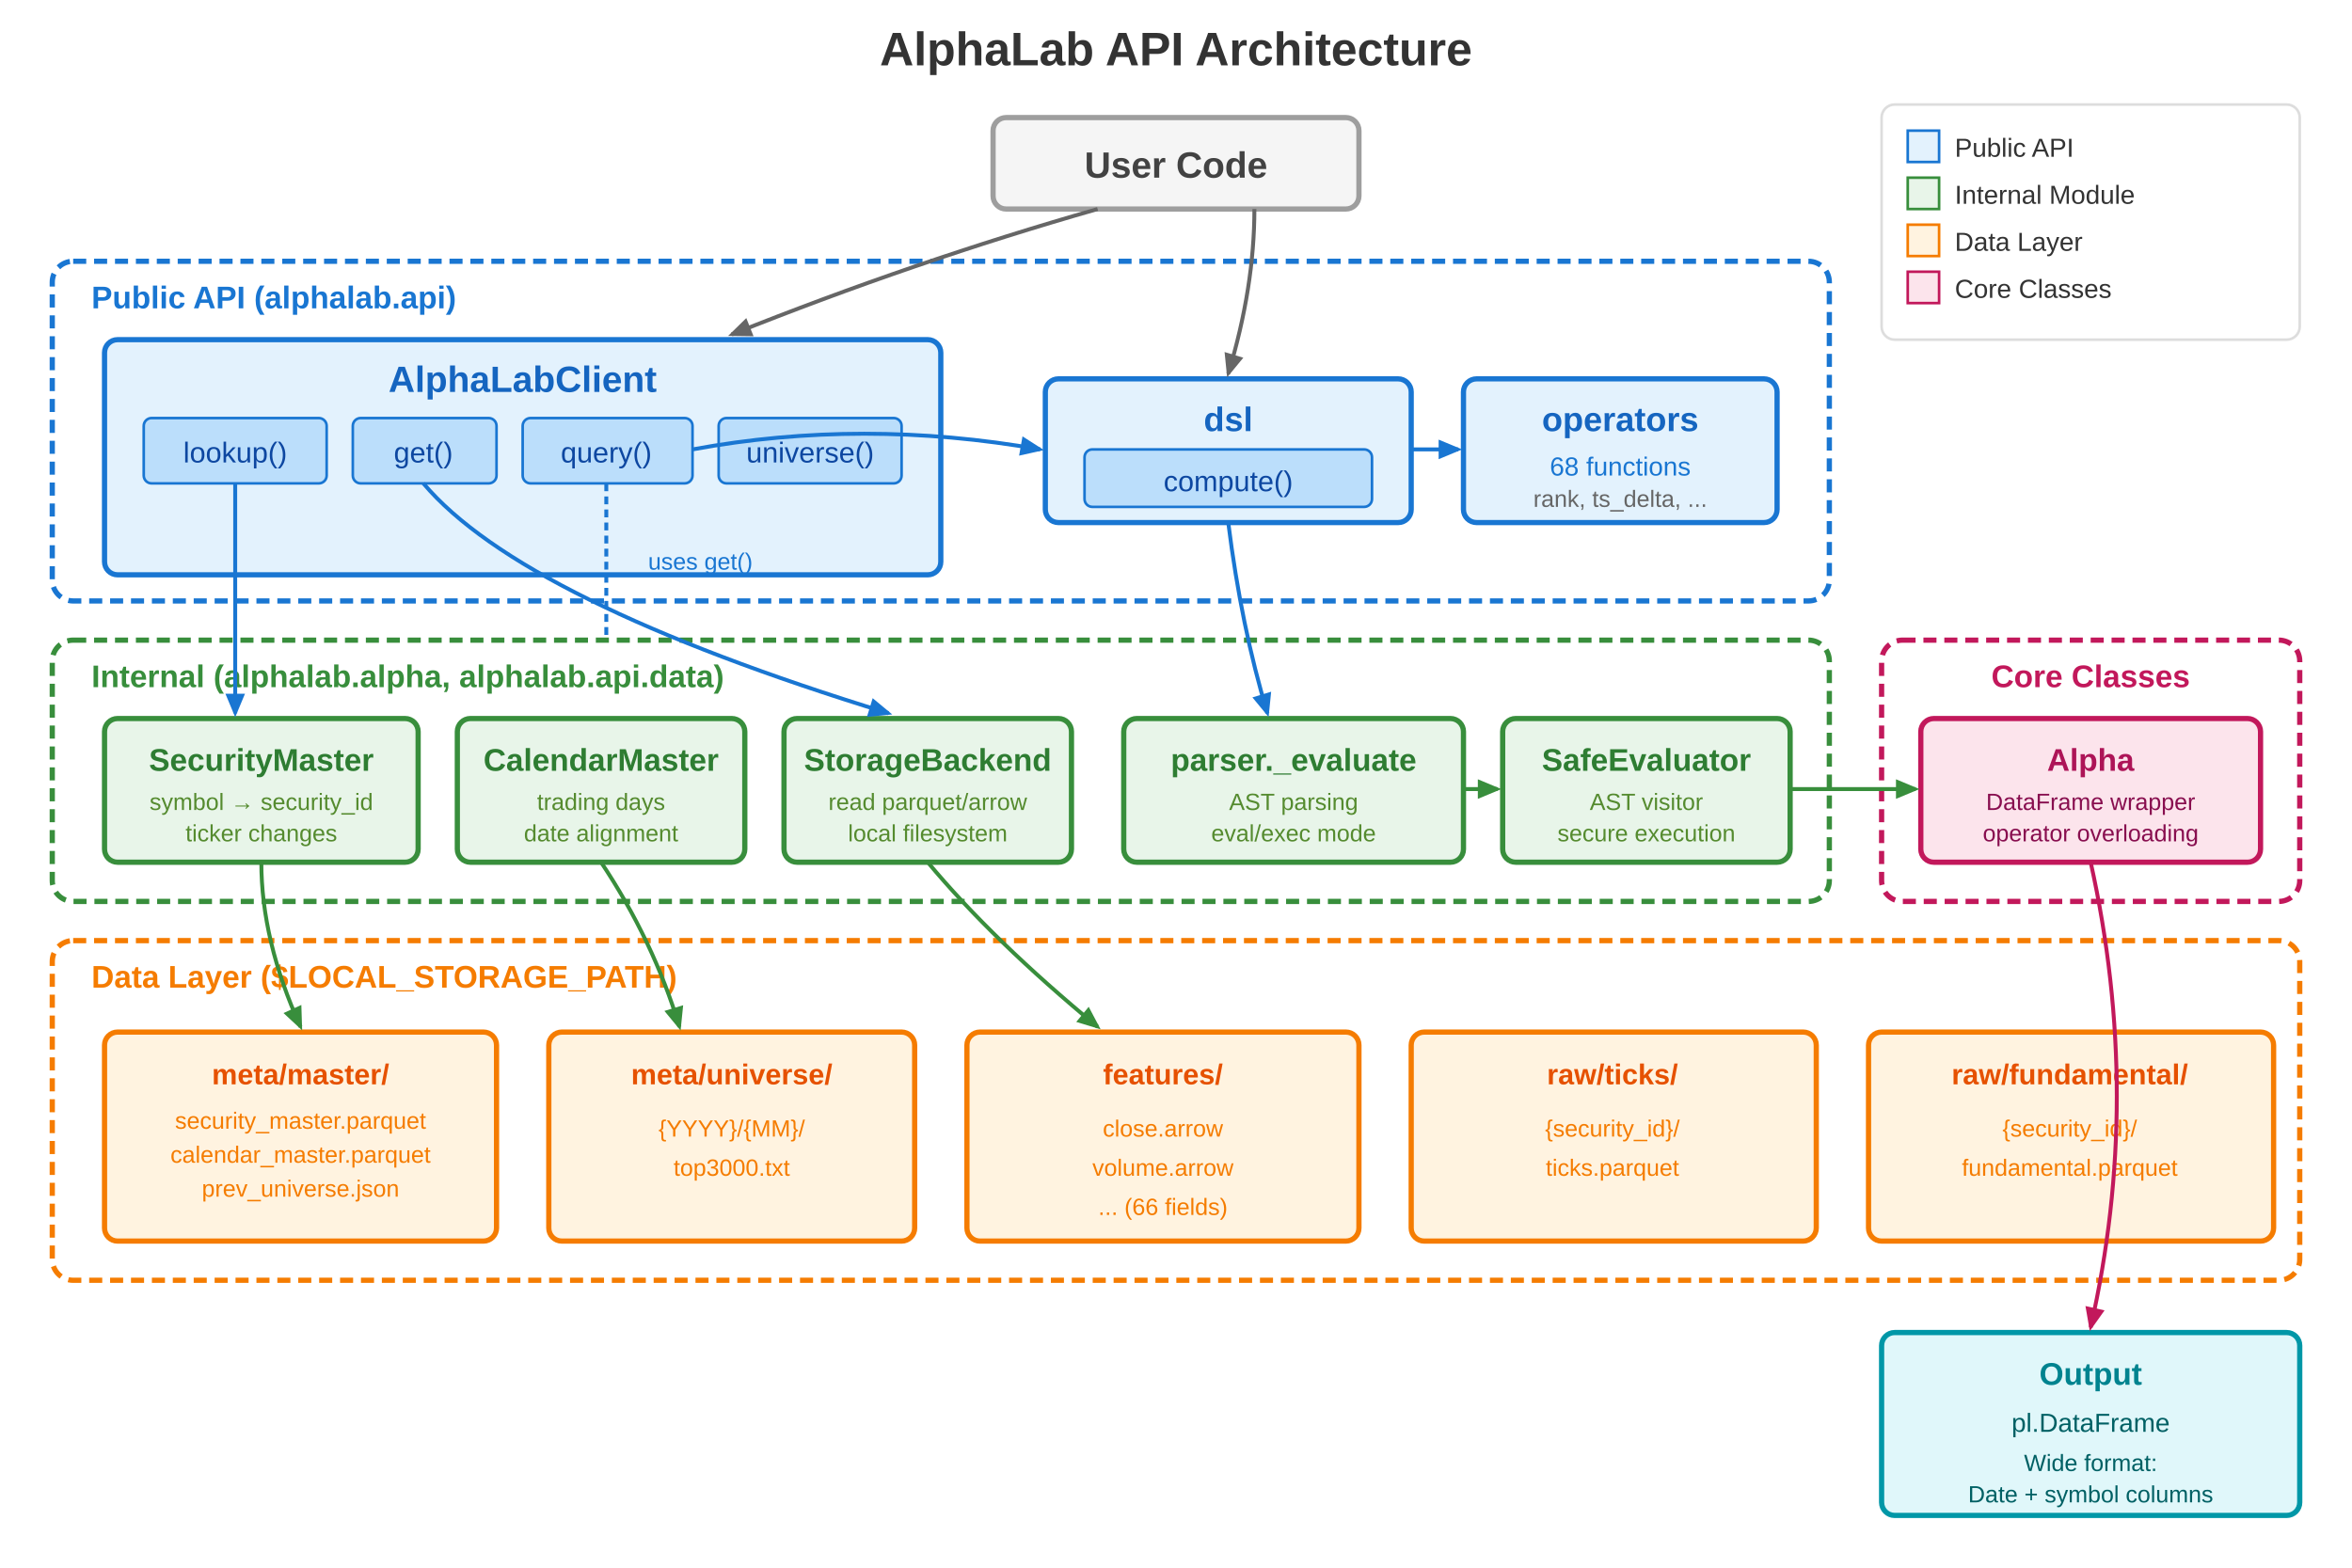
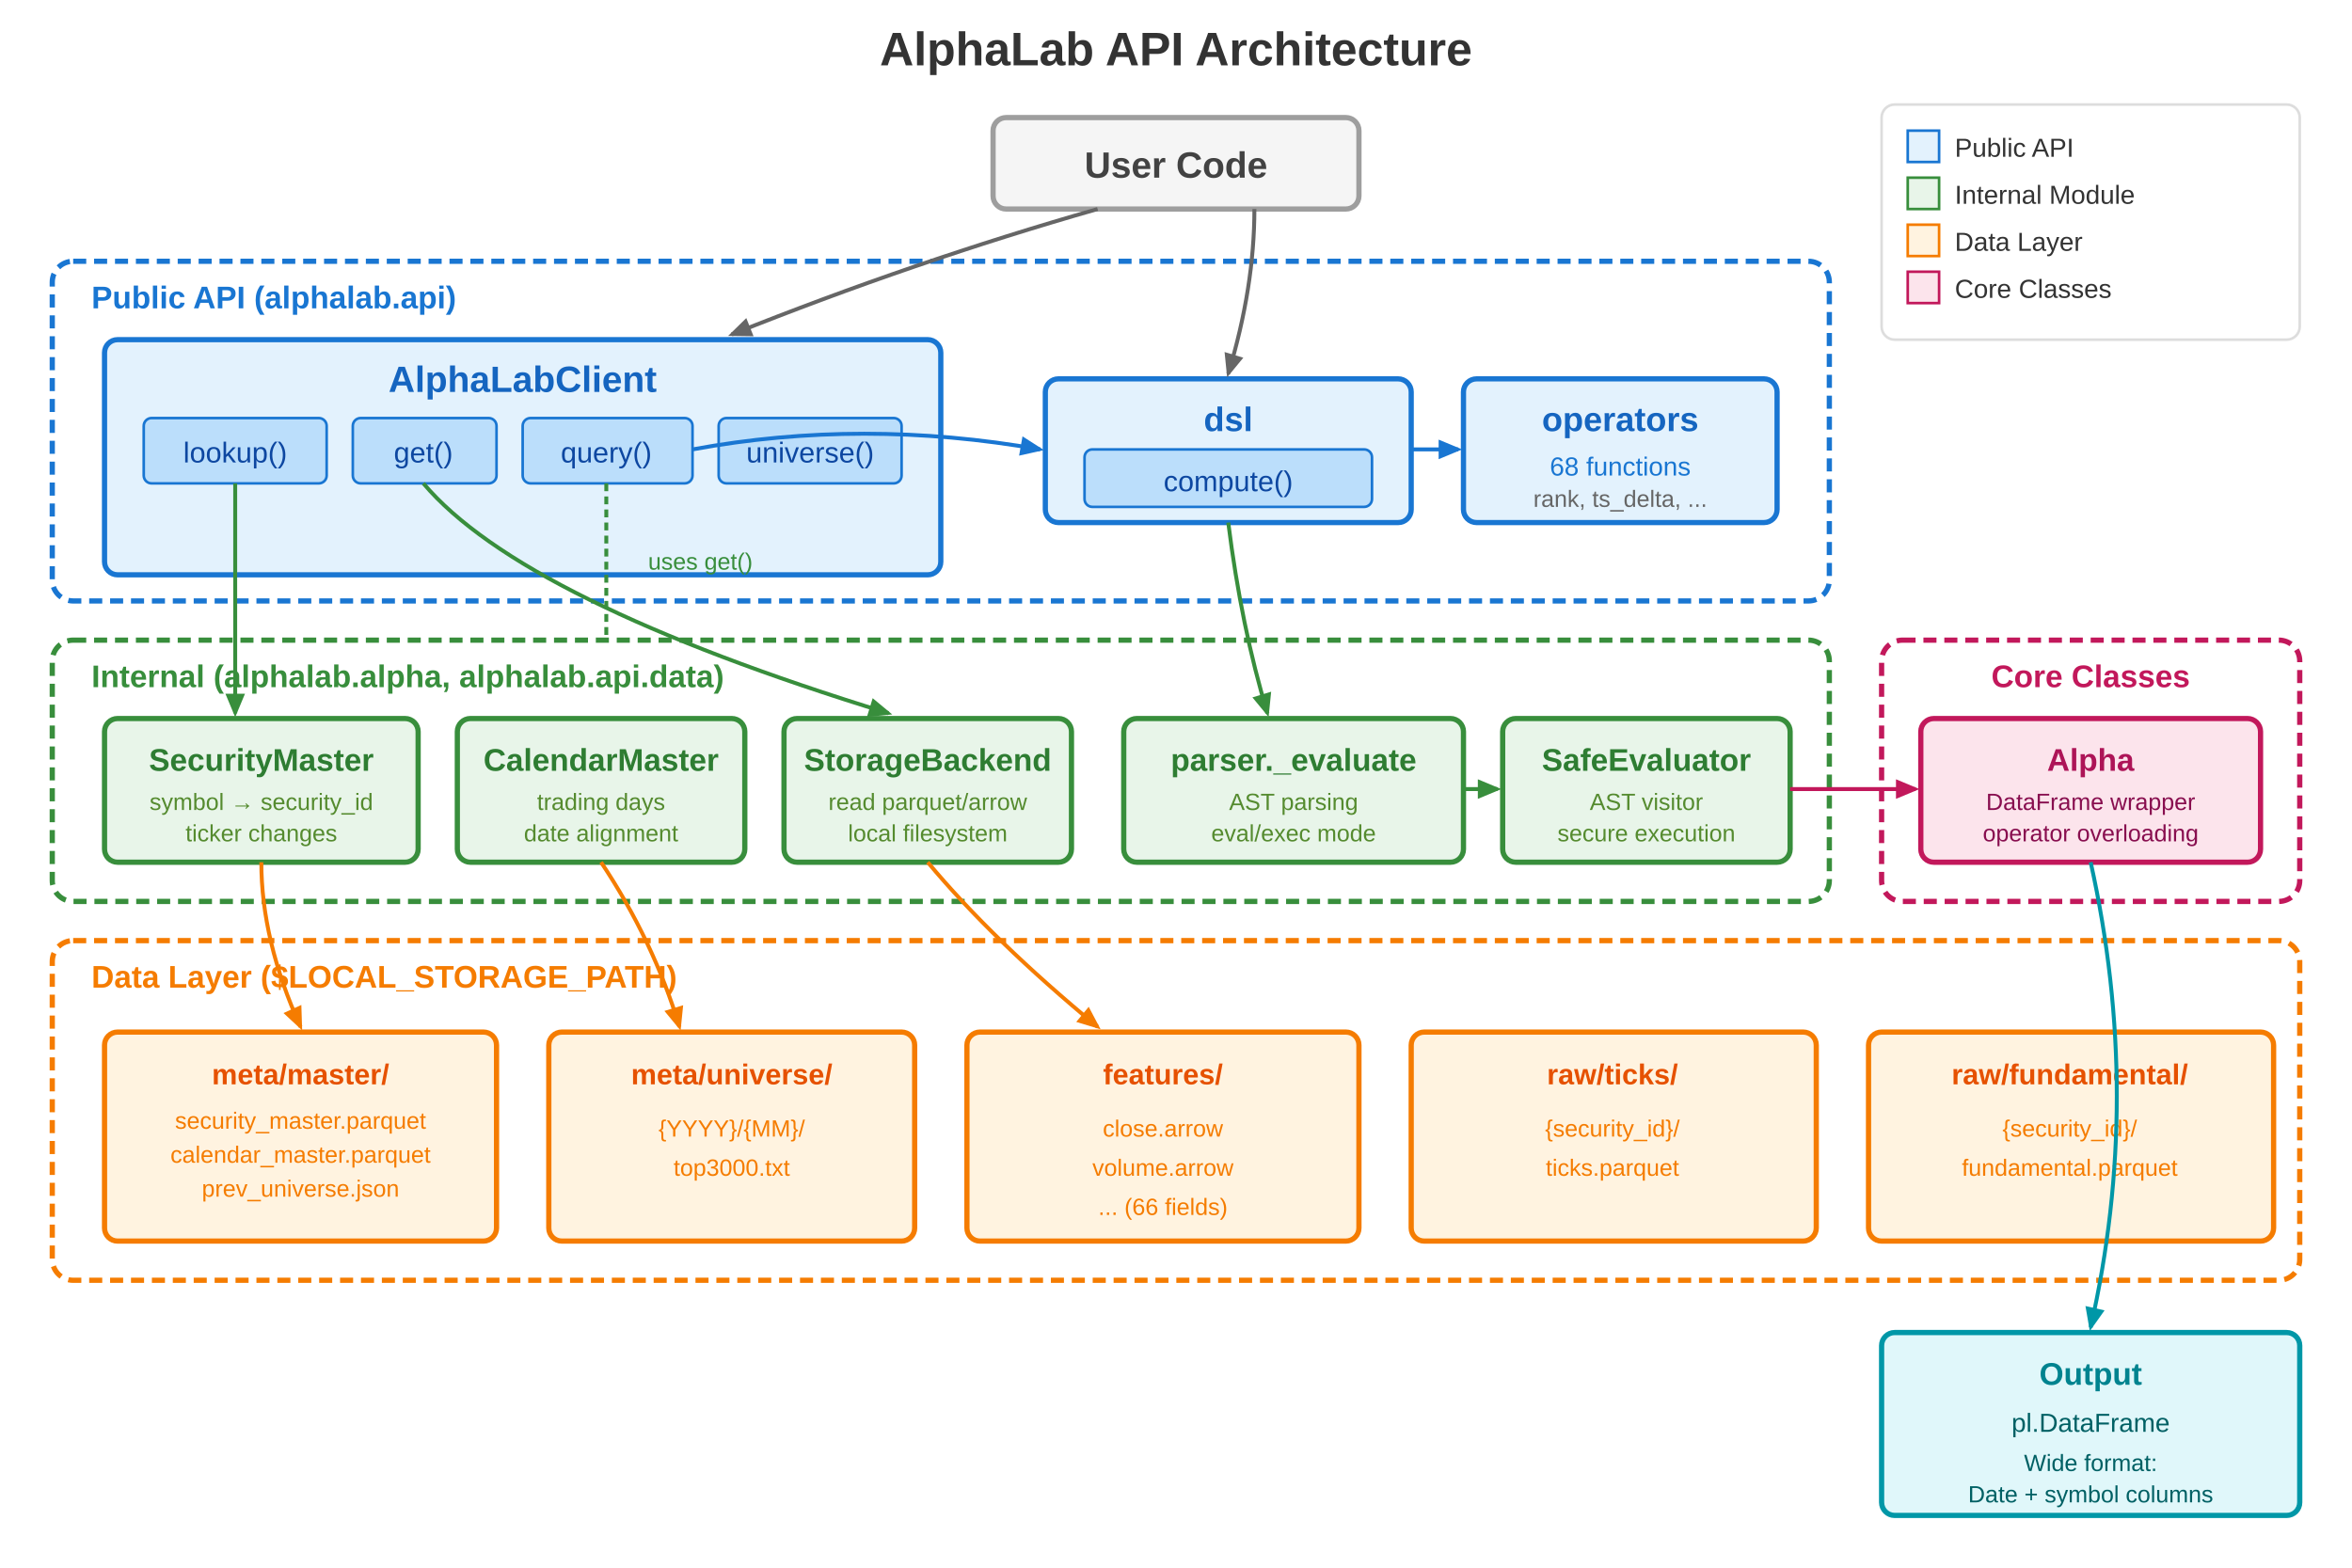
<svg xmlns="http://www.w3.org/2000/svg" viewBox="0 0 900 600">
  <defs>
    <marker id="arrow" markerWidth="6" markerHeight="5" refX="5" refY="2.5" orient="auto">
      <polygon points="0 0, 6 2.5, 0 5" fill="#666" />
    </marker>
    <marker id="arrow-blue" markerWidth="6" markerHeight="5" refX="5" refY="2.5" orient="auto">
      <polygon points="0 0, 6 2.5, 0 5" fill="#1976d2" />
    </marker>
    <marker id="arrow-green" markerWidth="6" markerHeight="5" refX="5" refY="2.5" orient="auto">
      <polygon points="0 0, 6 2.5, 0 5" fill="#388e3c" />
    </marker>
    <marker id="arrow-pink" markerWidth="6" markerHeight="5" refX="5" refY="2.5" orient="auto">
      <polygon points="0 0, 6 2.5, 0 5" fill="#c2185b" />
    </marker>
    <marker id="arrow-orange" markerWidth="6" markerHeight="5" refX="5" refY="2.5" orient="auto">
      <polygon points="0 0, 6 2.5, 0 5" fill="#f57c00" />
    </marker>
    <marker id="arrow-cyan" markerWidth="6" markerHeight="5" refX="5" refY="2.5" orient="auto">
      <polygon points="0 0, 6 2.5, 0 5" fill="#0097a7" />
    </marker>
  </defs>
  <text x="450" y="25" text-anchor="middle" font-family="Arial, sans-serif" font-size="18" font-weight="bold" fill="#333">AlphaLab API Architecture</text>
  <rect x="720" y="40" width="160" height="90" rx="5" fill="none" stroke="#ddd" stroke-width="1" />
  <rect x="730" y="50" width="12" height="12" fill="#e3f2fd" stroke="#1976d2" />
  <text x="748" y="60" font-family="Arial, sans-serif" font-size="10" fill="#333">Public API</text>
  <rect x="730" y="68" width="12" height="12" fill="#e8f5e9" stroke="#388e3c" />
  <text x="748" y="78" font-family="Arial, sans-serif" font-size="10" fill="#333">Internal Module</text>
  <rect x="730" y="86" width="12" height="12" fill="#fff3e0" stroke="#f57c00" />
  <text x="748" y="96" font-family="Arial, sans-serif" font-size="10" fill="#333">Data Layer</text>
  <rect x="730" y="104" width="12" height="12" fill="#fce4ec" stroke="#c2185b" />
  <text x="748" y="114" font-family="Arial, sans-serif" font-size="10" fill="#333">Core Classes</text>
  <rect x="380" y="45" width="140" height="35" rx="5" fill="#f5f5f5" stroke="#9e9e9e" stroke-width="2" />
  <text x="450" y="68" text-anchor="middle" font-family="Arial, sans-serif" font-size="14" font-weight="bold" fill="#424242">User Code</text>
  <rect x="20" y="100" width="680" height="130" rx="8" fill="none" stroke="#1976d2" stroke-width="2" stroke-dasharray="5,3" />
  <text x="35" y="118" font-family="Arial, sans-serif" font-size="12" font-weight="bold" fill="#1976d2">Public API (alphalab.api)</text>
  <rect x="40" y="130" width="320" height="90" rx="5" fill="#e3f2fd" stroke="#1976d2" stroke-width="2" />
  <text x="200" y="150" text-anchor="middle" font-family="Arial, sans-serif" font-size="14" font-weight="bold" fill="#1565c0">AlphaLabClient</text>
  <rect x="55" y="160" width="70" height="25" rx="3" fill="#bbdefb" stroke="#1976d2" />
  <text x="90" y="177" text-anchor="middle" font-family="Arial, sans-serif" font-size="11" fill="#0d47a1">lookup()</text>
  <rect x="135" y="160" width="55" height="25" rx="3" fill="#bbdefb" stroke="#1976d2" />
  <text x="162" y="177" text-anchor="middle" font-family="Arial, sans-serif" font-size="11" fill="#0d47a1">get()</text>
  <rect x="200" y="160" width="65" height="25" rx="3" fill="#bbdefb" stroke="#1976d2" />
  <text x="232" y="177" text-anchor="middle" font-family="Arial, sans-serif" font-size="11" fill="#0d47a1">query()</text>
  <rect x="275" y="160" width="70" height="25" rx="3" fill="#bbdefb" stroke="#1976d2" />
  <text x="310" y="177" text-anchor="middle" font-family="Arial, sans-serif" font-size="11" fill="#0d47a1">universe()</text>
  <rect x="400" y="145" width="140" height="55" rx="5" fill="#e3f2fd" stroke="#1976d2" stroke-width="2" />
  <text x="470" y="165" text-anchor="middle" font-family="Arial, sans-serif" font-size="13" font-weight="bold" fill="#1565c0">dsl</text>
  <rect x="415" y="172" width="110" height="22" rx="3" fill="#bbdefb" stroke="#1976d2" />
  <text x="470" y="188" text-anchor="middle" font-family="Arial, sans-serif" font-size="11" fill="#0d47a1">compute()</text>
  <rect x="560" y="145" width="120" height="55" rx="5" fill="#e3f2fd" stroke="#1976d2" stroke-width="2" />
  <text x="620" y="165" text-anchor="middle" font-family="Arial, sans-serif" font-size="13" font-weight="bold" fill="#1565c0">operators</text>
  <text x="620" y="182" text-anchor="middle" font-family="Arial, sans-serif" font-size="10" fill="#1976d2">68 functions</text>
  <text x="620" y="194" text-anchor="middle" font-family="Arial, sans-serif" font-size="9" fill="#666">rank, ts_delta, ...</text>
  <path d="M 420 80 Q 350 100 280 128" stroke="#666" stroke-width="1.5" fill="none" marker-end="url(#arrow)" />
  <path d="M 480 80 Q 480 110 470 143" stroke="#666" stroke-width="1.5" fill="none" marker-end="url(#arrow)" />
  <path d="M 265 172 Q 330 160 398 172" stroke="#1976d2" stroke-width="1.5" fill="none" marker-end="url(#arrow-blue)" />
  <path d="M 540 172 Q 550 172 558 172" stroke="#1976d2" stroke-width="1.5" fill="none" marker-end="url(#arrow-blue)" />
  <rect x="20" y="245" width="680" height="100" rx="8" fill="none" stroke="#388e3c" stroke-width="2" stroke-dasharray="5,3" />
  <text x="35" y="263" font-family="Arial, sans-serif" font-size="12" font-weight="bold" fill="#388e3c">Internal (alphalab.alpha, alphalab.api.data)</text>
  <rect x="40" y="275" width="120" height="55" rx="5" fill="#e8f5e9" stroke="#388e3c" stroke-width="2" />
  <text x="100" y="295" text-anchor="middle" font-family="Arial, sans-serif" font-size="12" font-weight="bold" fill="#2e7d32">SecurityMaster</text>
  <text x="100" y="310" text-anchor="middle" font-family="Arial, sans-serif" font-size="9" fill="#558b2f">symbol → security_id</text>
  <text x="100" y="322" text-anchor="middle" font-family="Arial, sans-serif" font-size="9" fill="#558b2f">ticker changes</text>
  <rect x="175" y="275" width="110" height="55" rx="5" fill="#e8f5e9" stroke="#388e3c" stroke-width="2" />
  <text x="230" y="295" text-anchor="middle" font-family="Arial, sans-serif" font-size="12" font-weight="bold" fill="#2e7d32">CalendarMaster</text>
  <text x="230" y="310" text-anchor="middle" font-family="Arial, sans-serif" font-size="9" fill="#558b2f">trading days</text>
  <text x="230" y="322" text-anchor="middle" font-family="Arial, sans-serif" font-size="9" fill="#558b2f">date alignment</text>
  <rect x="300" y="275" width="110" height="55" rx="5" fill="#e8f5e9" stroke="#388e3c" stroke-width="2" />
  <text x="355" y="295" text-anchor="middle" font-family="Arial, sans-serif" font-size="12" font-weight="bold" fill="#2e7d32">StorageBackend</text>
  <text x="355" y="310" text-anchor="middle" font-family="Arial, sans-serif" font-size="9" fill="#558b2f">read parquet/arrow</text>
  <text x="355" y="322" text-anchor="middle" font-family="Arial, sans-serif" font-size="9" fill="#558b2f">local filesystem</text>
  <rect x="430" y="275" width="130" height="55" rx="5" fill="#e8f5e9" stroke="#388e3c" stroke-width="2" />
  <text x="495" y="295" text-anchor="middle" font-family="Arial, sans-serif" font-size="12" font-weight="bold" fill="#2e7d32">parser._evaluate</text>
  <text x="495" y="310" text-anchor="middle" font-family="Arial, sans-serif" font-size="9" fill="#558b2f">AST parsing</text>
  <text x="495" y="322" text-anchor="middle" font-family="Arial, sans-serif" font-size="9" fill="#558b2f">eval/exec mode</text>
  <rect x="575" y="275" width="110" height="55" rx="5" fill="#e8f5e9" stroke="#388e3c" stroke-width="2" />
  <text x="630" y="295" text-anchor="middle" font-family="Arial, sans-serif" font-size="12" font-weight="bold" fill="#2e7d32">SafeEvaluator</text>
  <text x="630" y="310" text-anchor="middle" font-family="Arial, sans-serif" font-size="9" fill="#558b2f">AST visitor</text>
  <text x="630" y="322" text-anchor="middle" font-family="Arial, sans-serif" font-size="9" fill="#558b2f">secure execution</text>
-   <path d="M 90 185 Q 90 230 90 273" stroke="#1976d2" stroke-width="1.5" fill="none" marker-end="url(#arrow-blue)" />
-   <path d="M 162 185 Q 200 230 340 273" stroke="#1976d2" stroke-width="1.5" fill="none" marker-end="url(#arrow-blue)" />
-   <path d="M 232 185 Q 232 210 232 243" stroke="#1976d2" stroke-width="1.5" fill="none" stroke-dasharray="3,2" />
-   <text x="248" y="218" font-family="Arial, sans-serif" font-size="9" fill="#1976d2">uses get()</text>
-   <path d="M 470 200 Q 475 240 485 273" stroke="#1976d2" stroke-width="1.5" fill="none" marker-end="url(#arrow-blue)" />
+   <path d="M 90 185 Q 90 230 90 273" stroke="#388e3c" stroke-width="1.5" fill="none" marker-end="url(#arrow-green)" />
+   <path d="M 162 185 Q 200 230 340 273" stroke="#388e3c" stroke-width="1.5" fill="none" marker-end="url(#arrow-green)" />
+   <path d="M 232 185 Q 232 210 232 243" stroke="#388e3c" stroke-width="1.5" fill="none" stroke-dasharray="3,2" />
+   <text x="248" y="218" font-family="Arial, sans-serif" font-size="9" fill="#388e3c">uses get()</text>
+   <path d="M 470 200 Q 475 240 485 273" stroke="#388e3c" stroke-width="1.5" fill="none" marker-end="url(#arrow-green)" />
  <path d="M 560 302 Q 567 302 573 302" stroke="#388e3c" stroke-width="1.5" fill="none" marker-end="url(#arrow-green)" />
  <rect x="720" y="245" width="160" height="100" rx="8" fill="none" stroke="#c2185b" stroke-width="2" stroke-dasharray="5,3" />
  <text x="800" y="263" text-anchor="middle" font-family="Arial, sans-serif" font-size="12" font-weight="bold" fill="#c2185b">Core Classes</text>
  <rect x="735" y="275" width="130" height="55" rx="5" fill="#fce4ec" stroke="#c2185b" stroke-width="2" />
  <text x="800" y="295" text-anchor="middle" font-family="Arial, sans-serif" font-size="12" font-weight="bold" fill="#ad1457">Alpha</text>
  <text x="800" y="310" text-anchor="middle" font-family="Arial, sans-serif" font-size="9" fill="#880e4f">DataFrame wrapper</text>
  <text x="800" y="322" text-anchor="middle" font-family="Arial, sans-serif" font-size="9" fill="#880e4f">operator overloading</text>
-   <path d="M 685 302 Q 710 302 733 302" stroke="#388e3c" stroke-width="1.5" fill="none" marker-end="url(#arrow-green)" />
+   <path d="M 685 302 Q 710 302 733 302" stroke="#c2185b" stroke-width="1.5" fill="none" marker-end="url(#arrow-pink)" />
  <rect x="20" y="360" width="860" height="130" rx="8" fill="none" stroke="#f57c00" stroke-width="2" stroke-dasharray="5,3" />
  <text x="35" y="378" font-family="Arial, sans-serif" font-size="12" font-weight="bold" fill="#f57c00">Data Layer ($LOCAL_STORAGE_PATH)</text>
  <rect x="40" y="395" width="150" height="80" rx="5" fill="#fff3e0" stroke="#f57c00" stroke-width="2" />
  <text x="115" y="415" text-anchor="middle" font-family="Arial, sans-serif" font-size="11" font-weight="bold" fill="#e65100">meta/master/</text>
  <text x="115" y="432" text-anchor="middle" font-family="Arial, sans-serif" font-size="9" fill="#f57c00">security_master.parquet</text>
  <text x="115" y="445" text-anchor="middle" font-family="Arial, sans-serif" font-size="9" fill="#f57c00">calendar_master.parquet</text>
  <text x="115" y="458" text-anchor="middle" font-family="Arial, sans-serif" font-size="9" fill="#f57c00">prev_universe.json</text>
  <rect x="210" y="395" width="140" height="80" rx="5" fill="#fff3e0" stroke="#f57c00" stroke-width="2" />
  <text x="280" y="415" text-anchor="middle" font-family="Arial, sans-serif" font-size="11" font-weight="bold" fill="#e65100">meta/universe/</text>
  <text x="280" y="435" text-anchor="middle" font-family="Arial, sans-serif" font-size="9" fill="#f57c00">{YYYY}/{MM}/</text>
  <text x="280" y="450" text-anchor="middle" font-family="Arial, sans-serif" font-size="9" fill="#f57c00">top3000.txt</text>
  <rect x="370" y="395" width="150" height="80" rx="5" fill="#fff3e0" stroke="#f57c00" stroke-width="2" />
  <text x="445" y="415" text-anchor="middle" font-family="Arial, sans-serif" font-size="11" font-weight="bold" fill="#e65100">features/</text>
  <text x="445" y="435" text-anchor="middle" font-family="Arial, sans-serif" font-size="9" fill="#f57c00">close.arrow</text>
  <text x="445" y="450" text-anchor="middle" font-family="Arial, sans-serif" font-size="9" fill="#f57c00">volume.arrow</text>
  <text x="445" y="465" text-anchor="middle" font-family="Arial, sans-serif" font-size="9" fill="#f57c00">... (66 fields)</text>
  <rect x="540" y="395" width="155" height="80" rx="5" fill="#fff3e0" stroke="#f57c00" stroke-width="2" />
  <text x="617" y="415" text-anchor="middle" font-family="Arial, sans-serif" font-size="11" font-weight="bold" fill="#e65100">raw/ticks/</text>
  <text x="617" y="435" text-anchor="middle" font-family="Arial, sans-serif" font-size="9" fill="#f57c00">{security_id}/</text>
  <text x="617" y="450" text-anchor="middle" font-family="Arial, sans-serif" font-size="9" fill="#f57c00">ticks.parquet</text>
  <rect x="715" y="395" width="155" height="80" rx="5" fill="#fff3e0" stroke="#f57c00" stroke-width="2" />
  <text x="792" y="415" text-anchor="middle" font-family="Arial, sans-serif" font-size="11" font-weight="bold" fill="#e65100">raw/fundamental/</text>
  <text x="792" y="435" text-anchor="middle" font-family="Arial, sans-serif" font-size="9" fill="#f57c00">{security_id}/</text>
  <text x="792" y="450" text-anchor="middle" font-family="Arial, sans-serif" font-size="9" fill="#f57c00">fundamental.parquet</text>
-   <path d="M 100 330 Q 100 360 115 393" stroke="#388e3c" stroke-width="1.5" fill="none" marker-end="url(#arrow-green)" />
-   <path d="M 230 330 Q 250 360 260 393" stroke="#388e3c" stroke-width="1.5" fill="none" marker-end="url(#arrow-green)" />
-   <path d="M 355 330 Q 380 360 420 393" stroke="#388e3c" stroke-width="1.5" fill="none" marker-end="url(#arrow-green)" />
+   <path d="M 100 330 Q 100 360 115 393" stroke="#f57c00" stroke-width="1.5" fill="none" marker-end="url(#arrow-orange)" />
+   <path d="M 230 330 Q 250 360 260 393" stroke="#f57c00" stroke-width="1.5" fill="none" marker-end="url(#arrow-orange)" />
+   <path d="M 355 330 Q 380 360 420 393" stroke="#f57c00" stroke-width="1.5" fill="none" marker-end="url(#arrow-orange)" />
  <rect x="720" y="510" width="160" height="70" rx="5" fill="#e0f7fa" stroke="#0097a7" stroke-width="2" />
  <text x="800" y="530" text-anchor="middle" font-family="Arial, sans-serif" font-size="12" font-weight="bold" fill="#00838f">Output</text>
  <text x="800" y="548" text-anchor="middle" font-family="Arial, sans-serif" font-size="10" fill="#006064">pl.DataFrame</text>
  <text x="800" y="563" text-anchor="middle" font-family="Arial, sans-serif" font-size="9" fill="#006064">Wide format:</text>
  <text x="800" y="575" text-anchor="middle" font-family="Arial, sans-serif" font-size="9" fill="#006064">Date + symbol columns</text>
-   <path d="M 800 330 Q 820 420 800 508" stroke="#c2185b" stroke-width="1.5" fill="none" marker-end="url(#arrow-pink)" />
+   <path d="M 800 330 Q 820 420 800 508" stroke="#0097a7" stroke-width="1.5" fill="none" marker-end="url(#arrow-cyan)" />
</svg>
